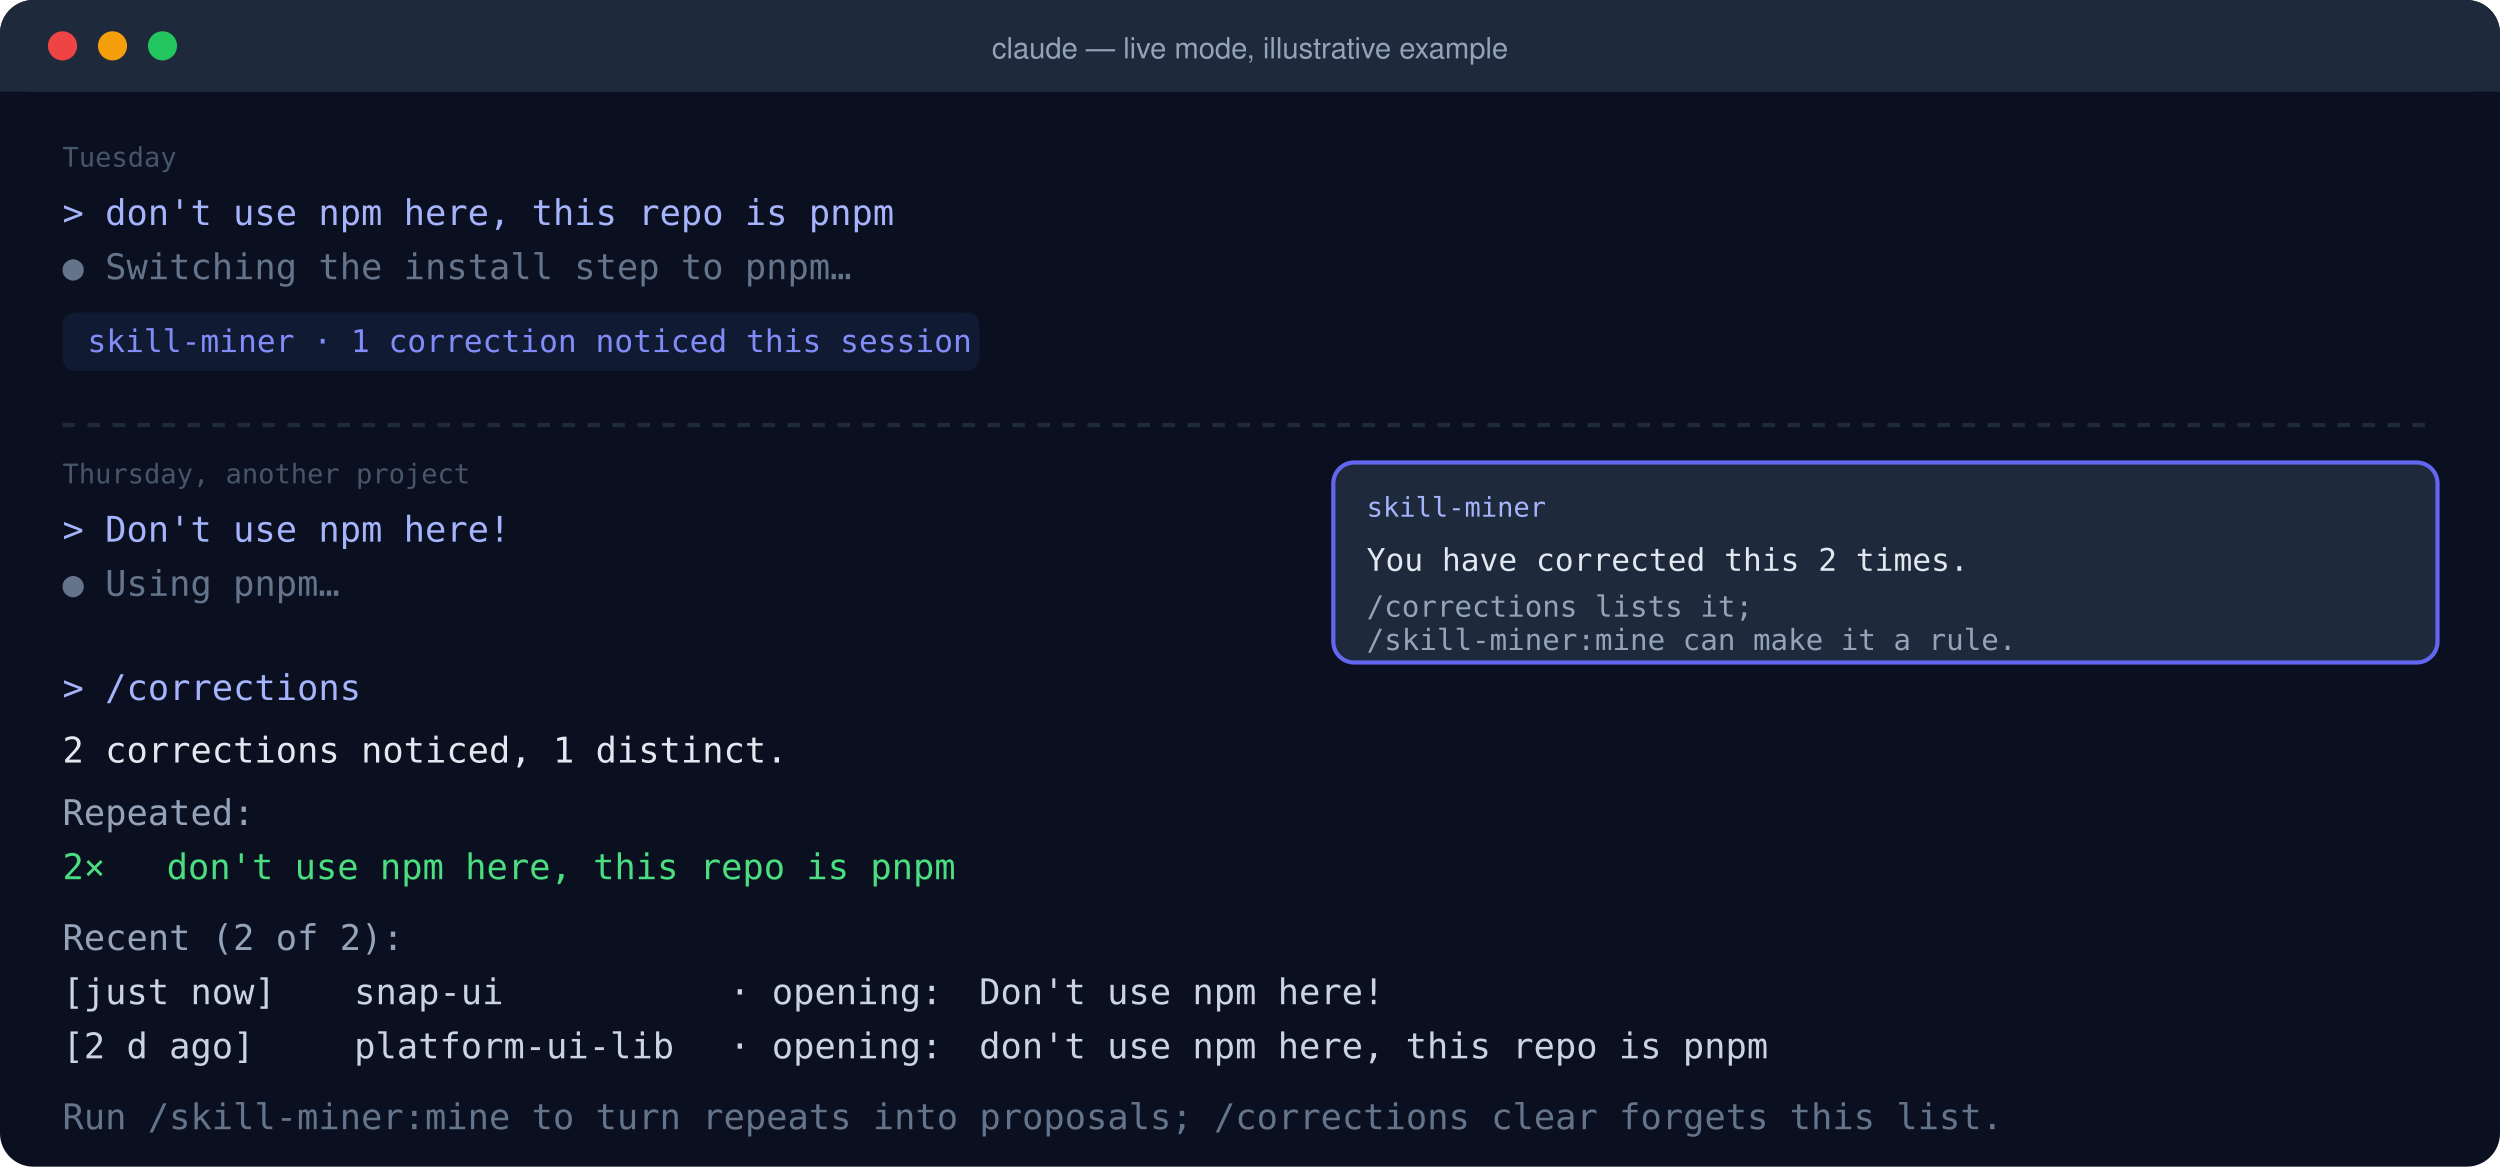
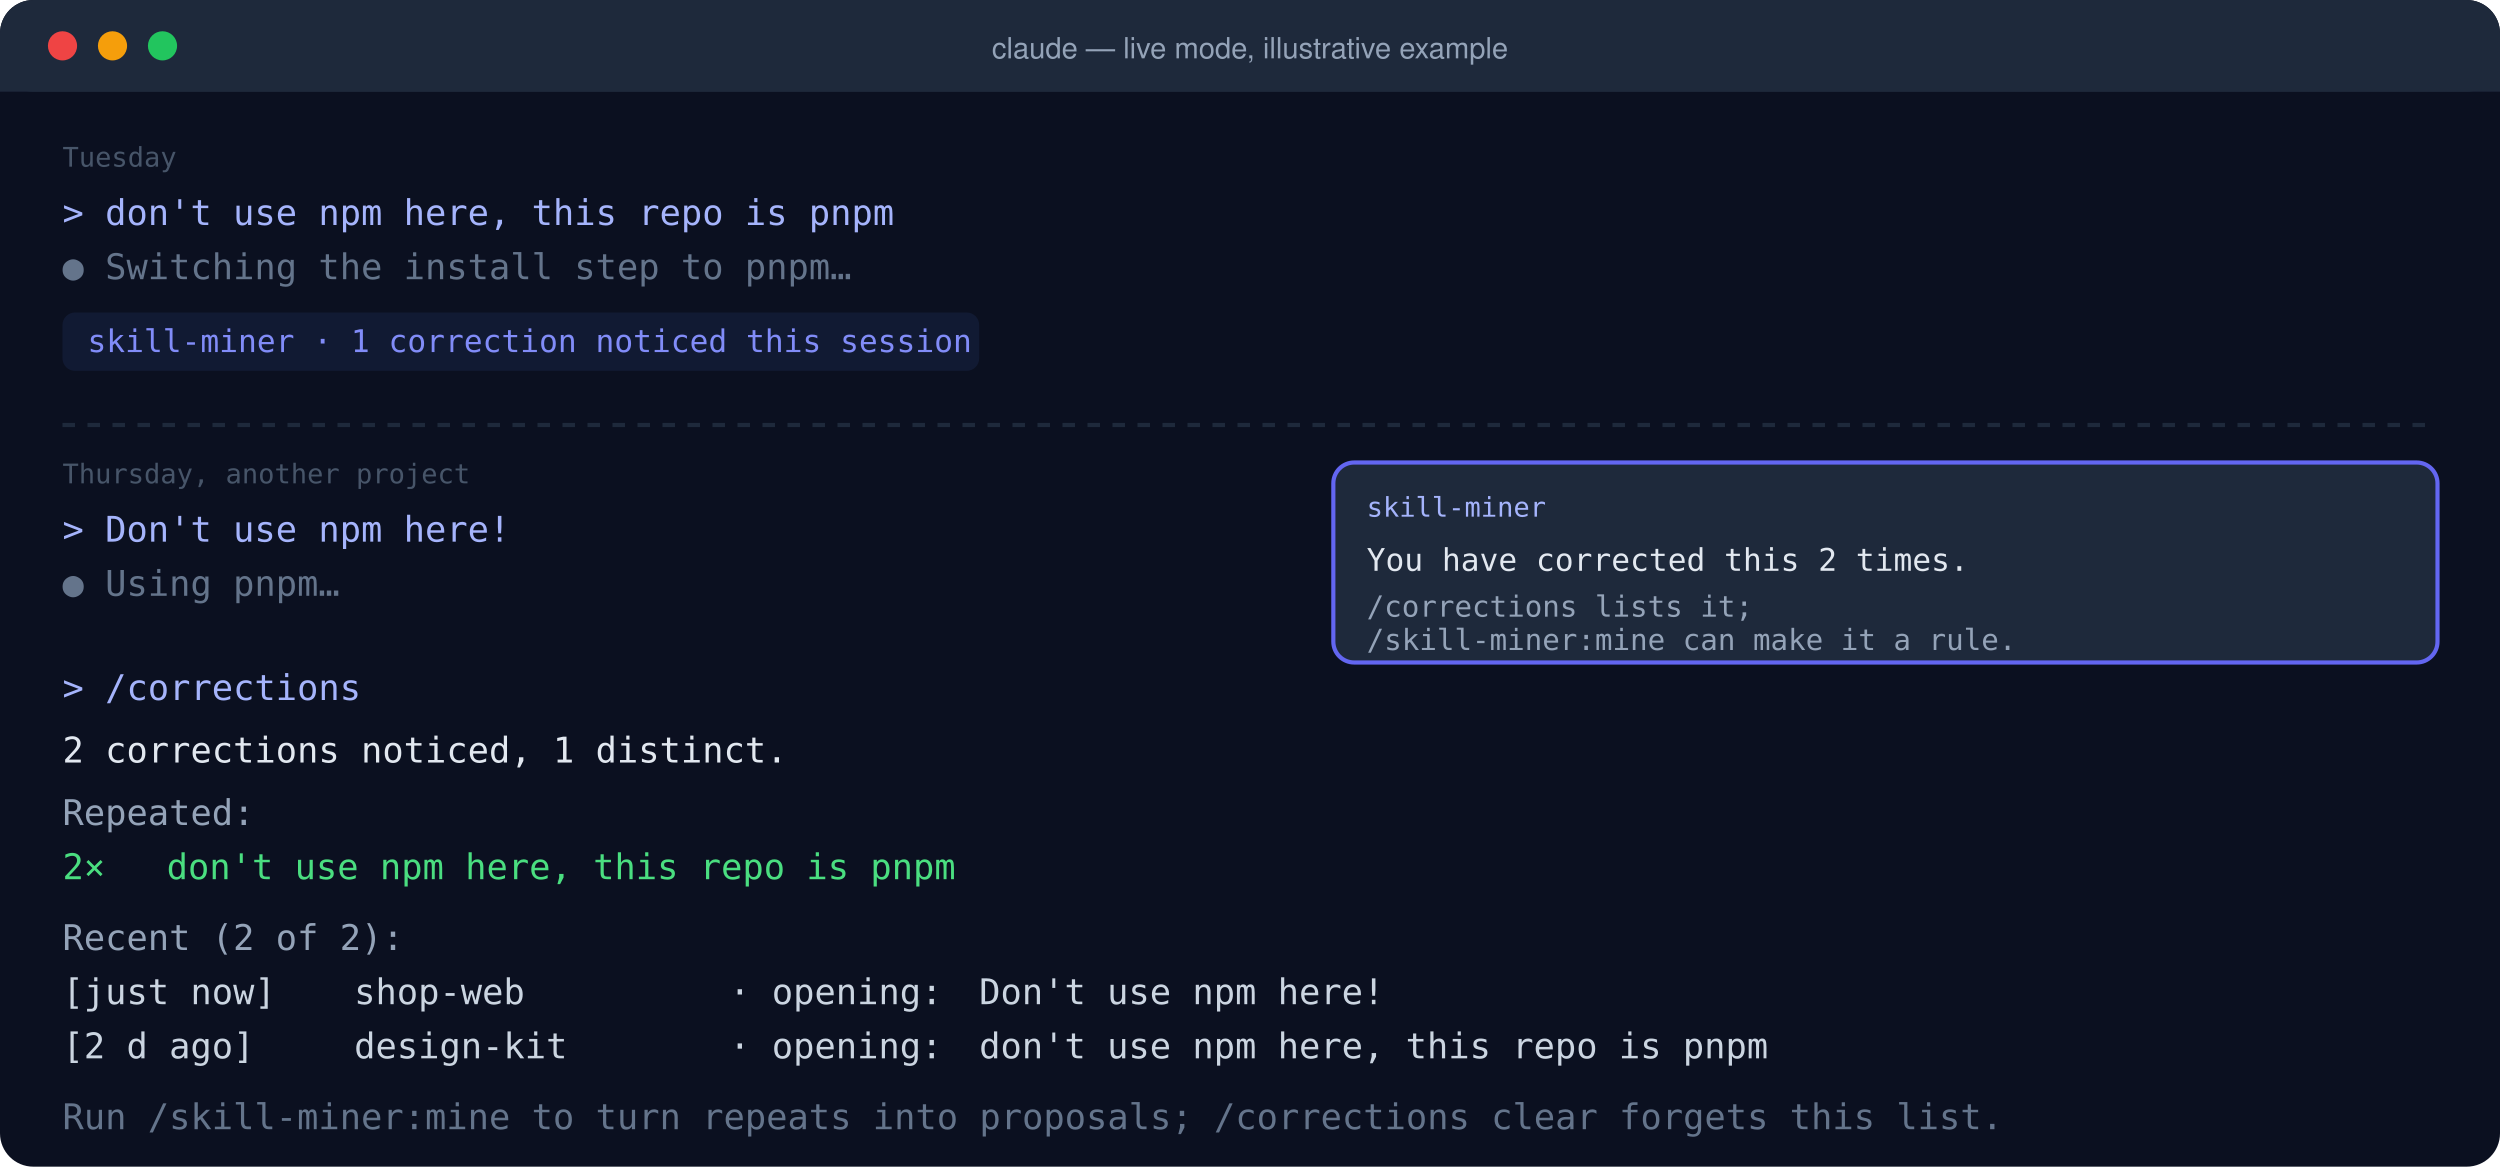
<svg xmlns="http://www.w3.org/2000/svg" width="1200" height="560" viewBox="0 0 1200 560" role="img" aria-labelledby="t d">
  <rect width="1200" height="560" rx="16" fill="#0b1020" />
  <rect width="1200" height="44" rx="16" fill="#1e293b" />
  <rect y="28" width="1200" height="16" fill="#1e293b" />
  <circle cx="30" cy="22" r="7" fill="#ef4444" />
  <circle cx="54" cy="22" r="7" fill="#f59e0b" />
  <circle cx="78" cy="22" r="7" fill="#22c55e" />
  <text x="600" y="28" text-anchor="middle" font-family="'Segoe UI', Helvetica, Arial, sans-serif" font-size="14" fill="#94a3b8">claude — live mode, illustrative example</text>
  <g font-family="Consolas, 'Cascadia Mono', Menlo, 'DejaVu Sans Mono', monospace" font-size="17">
    <text x="30" y="80" font-size="13" fill="#475569">Tuesday</text>
    <text x="30" y="108" fill="#a5b4fc">&gt; don't use npm here, this repo is pnpm</text>
    <text x="30" y="134" fill="#64748b">● Switching the install step to pnpm…</text>
    <rect x="30" y="150" width="440" height="28" rx="6" fill="#111a33" />
    <text x="42" y="169" font-size="15" fill="#818cf8">skill-miner · 1 correction noticed this session</text>
    <line x1="30" y1="204" x2="1170" y2="204" stroke="#1e293b" stroke-width="2" stroke-dasharray="6 6" />
    <text x="30" y="232" font-size="13" fill="#475569">Thursday, another project</text>
    <text x="30" y="260" fill="#a5b4fc">&gt; Don't use npm here!</text>
    <text x="30" y="286" fill="#64748b">● Using pnpm…</text>
    <g transform="translate(640 222)">
      <rect width="530" height="96" rx="10" fill="#1e293b" stroke="#6366f1" stroke-width="2" />
      <text x="16" y="26" font-size="13" fill="#a5b4fc">skill-miner</text>
      <text x="16" y="52" font-size="15" fill="#e2e8f0">You have corrected this 2 times.</text>
      <text x="16" y="74" font-size="14" fill="#94a3b8">/corrections lists it;</text>
      <text x="16" y="90" font-size="14" fill="#94a3b8">/skill-miner:mine can make it a rule.</text>
    </g>
    <text x="30" y="336" fill="#a5b4fc">&gt; /corrections</text>
    <text x="30" y="366" fill="#e2e8f0">2 corrections noticed, 1 distinct.</text>
    <text x="30" y="396" fill="#94a3b8">Repeated:</text>
    <text y="422" fill="#4ade80">
      <tspan x="30">2×</tspan>
      <tspan x="80">don't use npm here, this repo is pnpm</tspan>
    </text>
    <text x="30" y="456" fill="#94a3b8">Recent (2 of 2):</text>
    <text y="482" fill="#cbd5e1">
      <tspan x="30">[just now]</tspan>
-       <tspan x="170">snap-ui</tspan>
+       <tspan x="170">shop-web</tspan>
      <tspan x="350">· opening:</tspan>
      <tspan x="470">Don't use npm here!</tspan>
    </text>
    <text y="508" fill="#cbd5e1">
      <tspan x="30">[2 d ago]</tspan>
-       <tspan x="170">platform-ui-lib</tspan>
+       <tspan x="170">design-kit</tspan>
      <tspan x="350">· opening:</tspan>
      <tspan x="470">don't use npm here, this repo is pnpm</tspan>
    </text>
    <text x="30" y="542" fill="#64748b">Run /skill-miner:mine to turn repeats into proposals; /corrections clear forgets this list.</text>
  </g>
</svg>
